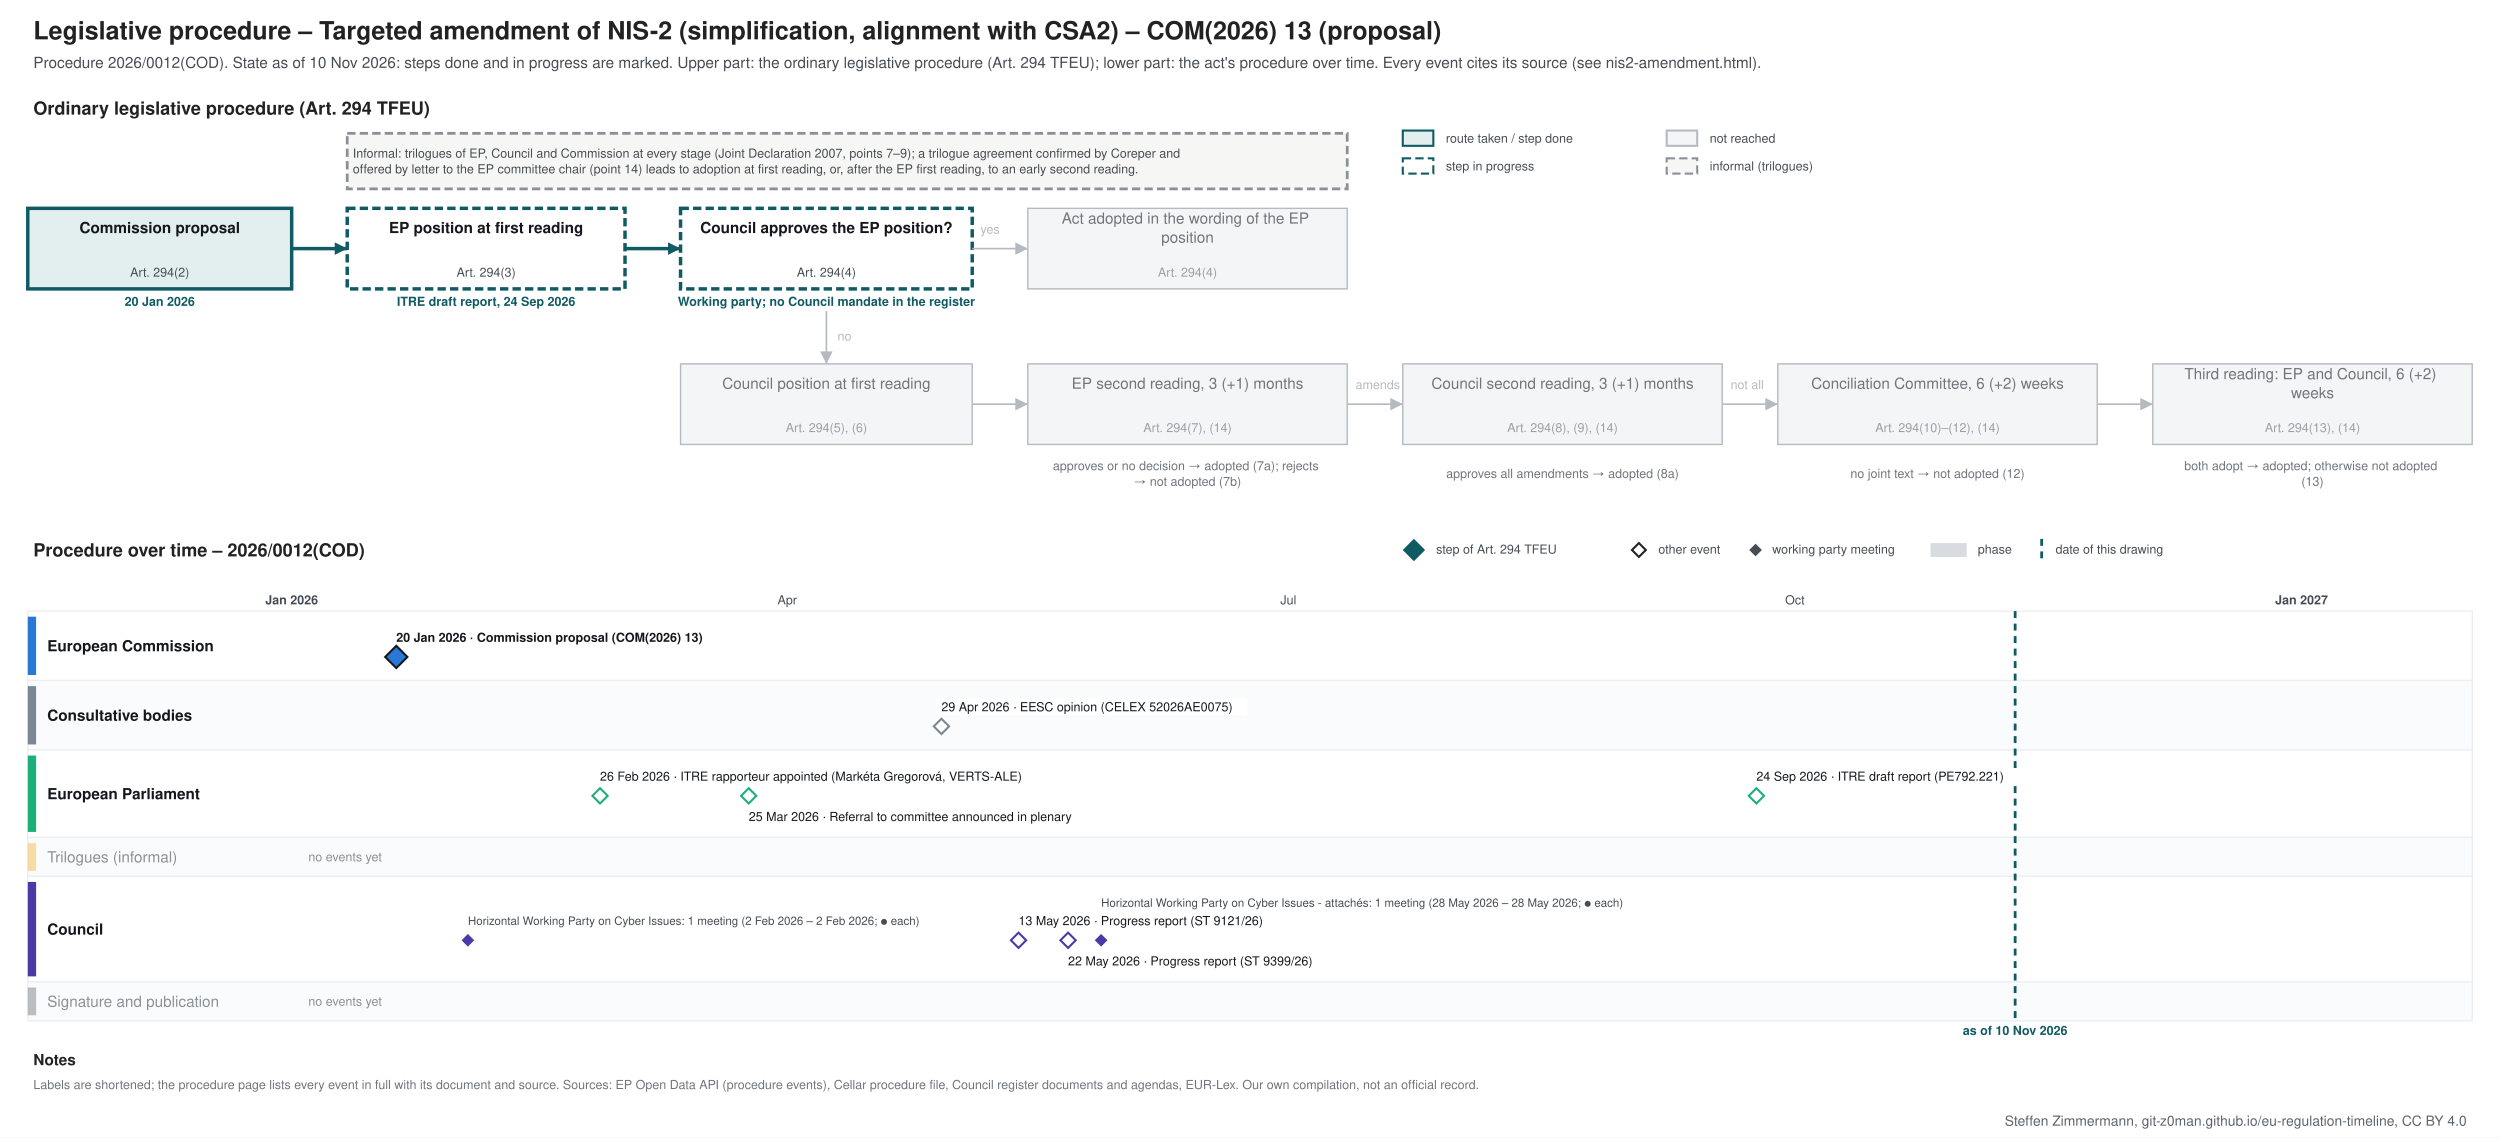
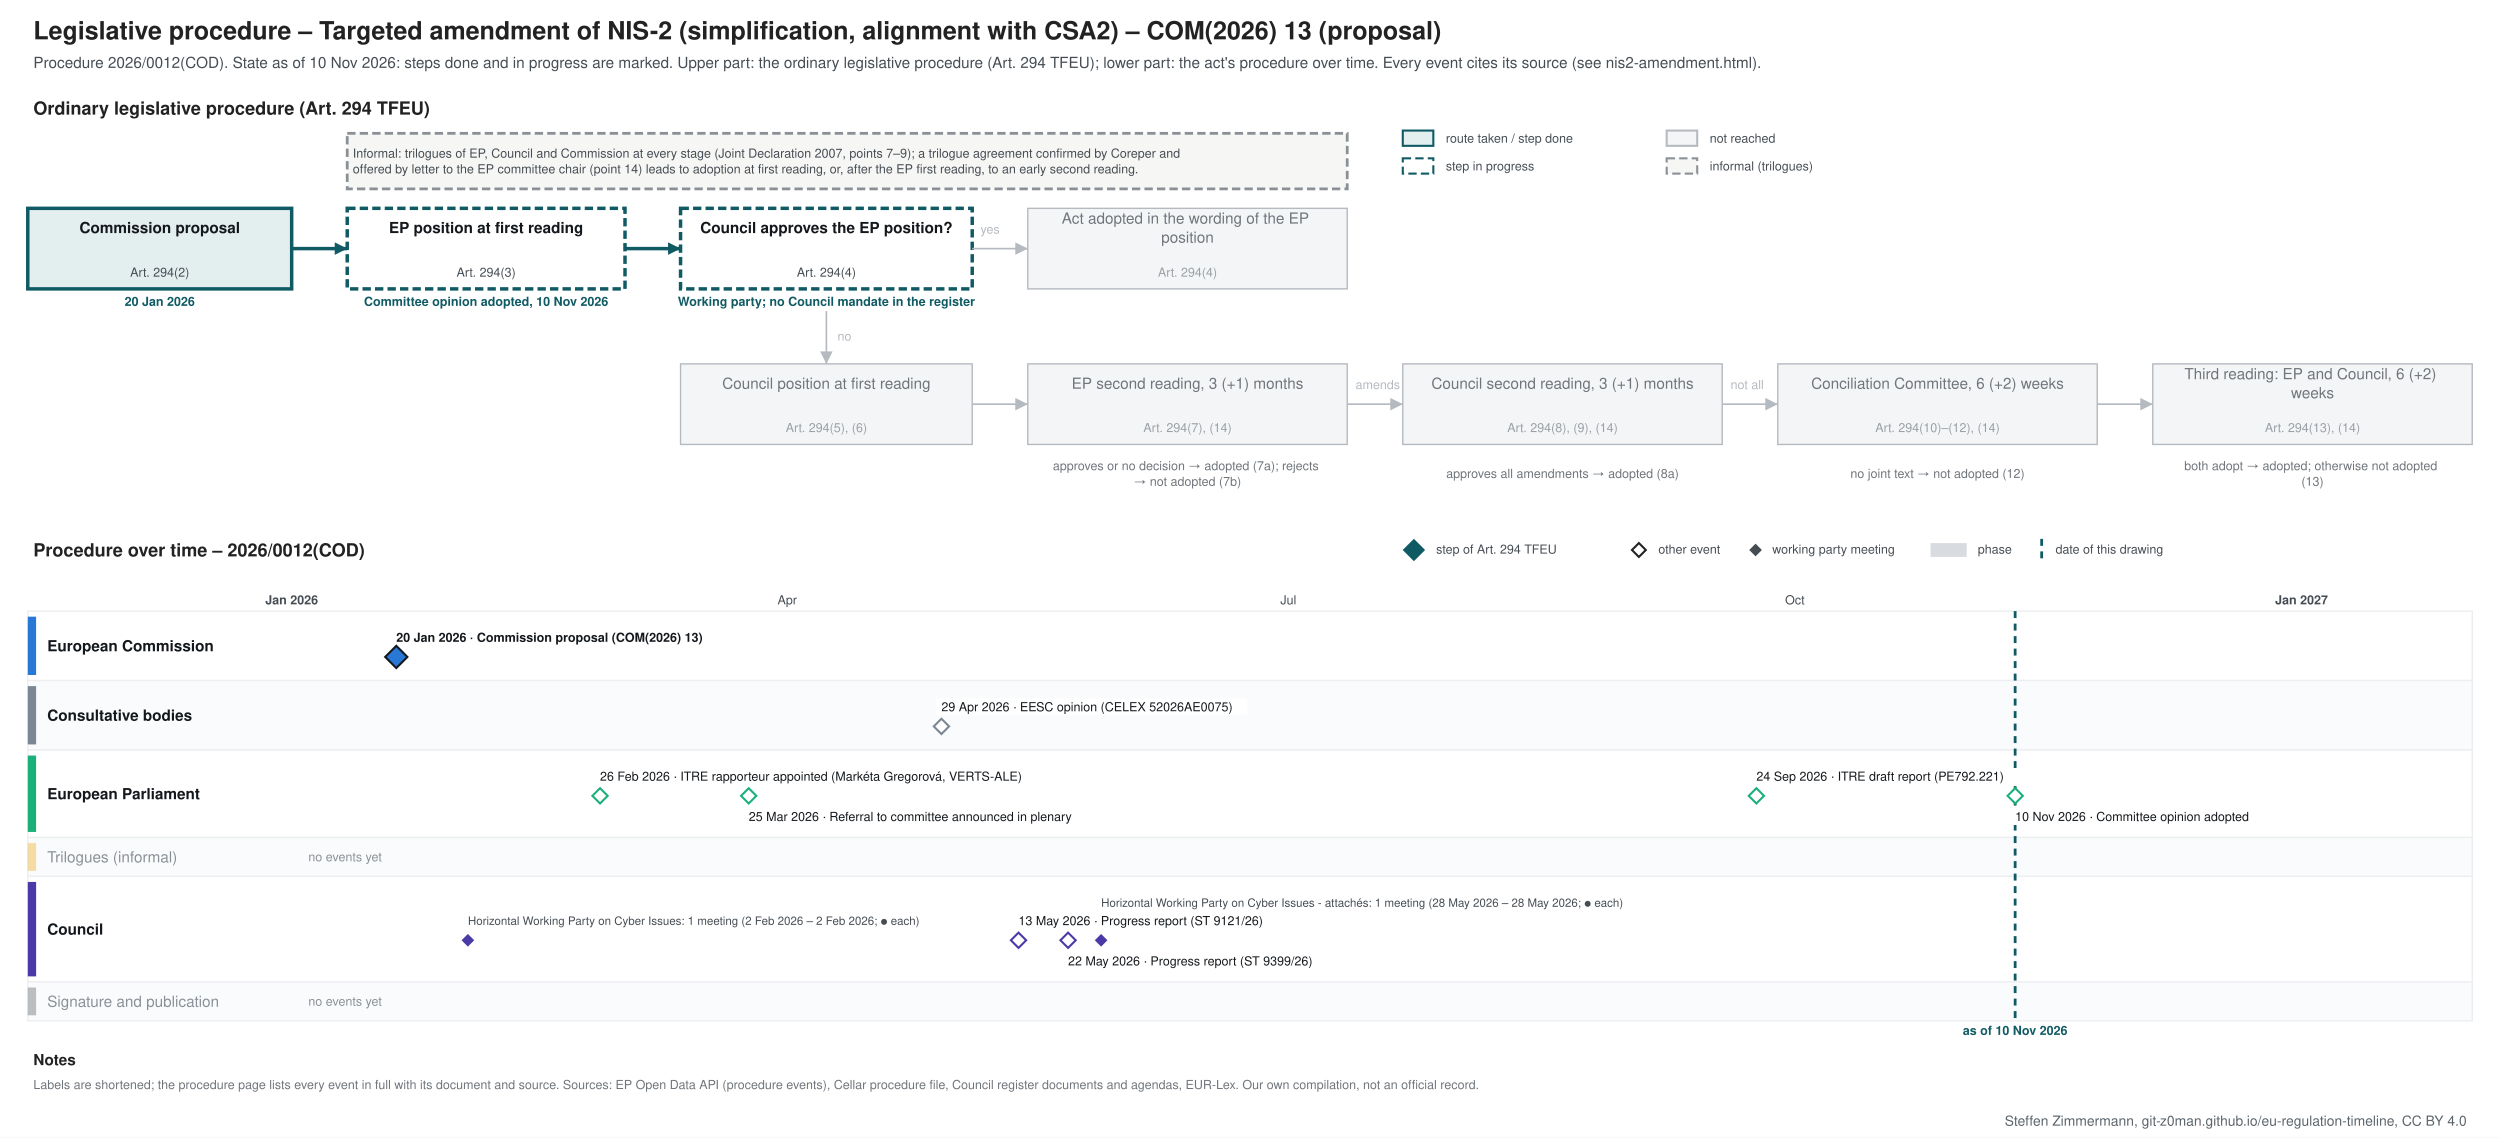
<svg xmlns="http://www.w3.org/2000/svg" xmlns:xlink="http://www.w3.org/1999/xlink" width="1800" height="819" viewBox="0 0 1800 819" font-family="&quot;Source Sans 3&quot;, Helvetica, Arial, sans-serif">
  <rect width="1800" height="819" fill="#ffffff" />
  <g class="procedure" data-route="" data-state="ongoing" data-as_of="2026-11-10">
    <text font-size="18" fill="#222222" text-anchor="start" font-weight="bold">
      <tspan x="24.0" y="28.3">Legislative procedure – Targeted amendment of NIS-2 (simplification, alignment with CSA2) – COM(2026) 13 (proposal)</tspan>
    </text>
    <text font-size="11" fill="#454c53" text-anchor="start">
      <tspan x="24.0" y="48.9">Procedure 2026/0012(COD). State as of 10 Nov 2026: steps done and in progress are marked. Upper part: the ordinary legislative procedure (Art. 294 TFEU); lower part: the act's procedure over time. Every event cites its source (see nis2-amendment.html).</tspan>
    </text>
    <text font-size="13" fill="#222222" text-anchor="start" font-weight="bold">
      <tspan x="24.0" y="82.5">Ordinary legislative procedure (Art. 294 TFEU)</tspan>
    </text>
    <rect x="1010.0" y="94.0" width="22.0" height="11.0" fill="#e3eeef" stroke="#0f5a63" stroke-width="1.5" />
    <text font-size="9" fill="#454c53" text-anchor="start">
      <tspan x="1041.0" y="102.7">route taken / step done</tspan>
    </text>
    <rect x="1010.0" y="114.0" width="22.0" height="11.0" fill="#ffffff" stroke="#0f5a63" stroke-dasharray="6 3" stroke-width="1.5" />
    <text font-size="9" fill="#454c53" text-anchor="start">
      <tspan x="1041.0" y="122.7">step in progress</tspan>
    </text>
    <rect x="1200.0" y="94.0" width="22.0" height="11.0" fill="#f4f5f6" stroke="#b5bac0" stroke-width="1.5" />
    <text font-size="9" fill="#454c53" text-anchor="start">
      <tspan x="1231.0" y="102.7">not reached</tspan>
    </text>
    <rect x="1200.0" y="114.0" width="22.0" height="11.0" fill="#f6f6f4" stroke="#8a9096" stroke-dasharray="6 3" stroke-width="1.5" />
    <text font-size="9" fill="#454c53" text-anchor="start">
      <tspan x="1231.0" y="122.7">informal (trilogues)</tspan>
    </text>
    <rect x="20.0" y="150.0" width="190.0" height="58.0" fill="#e3eeef" stroke="#0f5a63" stroke-width="2.5" />
    <text font-size="11" fill="#14181c" text-anchor="middle" font-weight="bold">
      <tspan x="115.0" y="167.8">Commission proposal</tspan>
    </text>
    <text font-size="9" fill="#454c53" text-anchor="middle">
      <tspan x="115.0" y="199.2">Art. 294(2)</tspan>
    </text>
    <text font-size="9" fill="#0f5a63" text-anchor="middle" font-weight="bold">
      <tspan x="115.0" y="220.2">20 Jan 2026</tspan>
    </text>
    <rect x="250.0" y="150.0" width="200.0" height="58.0" fill="#ffffff" stroke="#0f5a63" stroke-dasharray="6 3" stroke-width="2.5" />
    <text font-size="11" fill="#14181c" text-anchor="middle" font-weight="bold">
      <tspan x="350.0" y="167.8">EP position at first reading</tspan>
    </text>
    <text font-size="9" fill="#454c53" text-anchor="middle">
      <tspan x="350.0" y="199.2">Art. 294(3)</tspan>
    </text>
    <text font-size="9" fill="#0f5a63" text-anchor="middle" font-weight="bold">
-       <tspan x="350.0" y="220.2">ITRE draft report, 24 Sep 2026</tspan>
+       <tspan x="350.0" y="220.2">Committee opinion adopted, 10 Nov 2026</tspan>
    </text>
    <rect x="490.0" y="150.0" width="210.0" height="58.0" fill="#ffffff" stroke="#0f5a63" stroke-dasharray="6 3" stroke-width="2.5" />
    <text font-size="11" fill="#14181c" text-anchor="middle" font-weight="bold">
      <tspan x="595.0" y="167.8">Council approves the EP position?</tspan>
    </text>
    <text font-size="9" fill="#454c53" text-anchor="middle">
      <tspan x="595.0" y="199.2">Art. 294(4)</tspan>
    </text>
    <text font-size="9" fill="#0f5a63" text-anchor="middle" font-weight="bold">
      <tspan x="595.0" y="220.2">Working party; no Council mandate in the register</tspan>
    </text>
    <rect x="740.0" y="150.0" width="230.0" height="58.0" fill="#f4f5f6" stroke="#b5bac0" stroke-width="1" />
    <text font-size="11" fill="#6f757b" text-anchor="middle">
      <tspan x="855.0" y="161.0">Act adopted in the wording of the EP</tspan>
      <tspan x="855.0" y="174.7">position</tspan>
    </text>
    <text font-size="9" fill="#9aa0a6" text-anchor="middle">
      <tspan x="855.0" y="199.2">Art. 294(4)</tspan>
    </text>
    <rect x="490.0" y="262.0" width="210.0" height="58.0" fill="#f4f5f6" stroke="#b5bac0" stroke-width="1" />
    <text font-size="11" fill="#6f757b" text-anchor="middle">
      <tspan x="595.0" y="279.9">Council position at first reading</tspan>
    </text>
    <text font-size="9" fill="#9aa0a6" text-anchor="middle">
      <tspan x="595.0" y="311.1">Art. 294(5), (6)</tspan>
    </text>
    <rect x="740.0" y="262.0" width="230.0" height="58.0" fill="#f4f5f6" stroke="#b5bac0" stroke-width="1" />
    <text font-size="11" fill="#6f757b" text-anchor="middle">
      <tspan x="855.0" y="279.9">EP second reading, 3 (+1) months</tspan>
    </text>
    <text font-size="9" fill="#9aa0a6" text-anchor="middle">
      <tspan x="855.0" y="311.1">Art. 294(7), (14)</tspan>
    </text>
    <rect x="1010.0" y="262.0" width="230.0" height="58.0" fill="#f4f5f6" stroke="#b5bac0" stroke-width="1" />
    <text font-size="11" fill="#6f757b" text-anchor="middle">
      <tspan x="1125.0" y="279.9">Council second reading, 3 (+1) months</tspan>
    </text>
    <text font-size="9" fill="#9aa0a6" text-anchor="middle">
      <tspan x="1125.0" y="311.1">Art. 294(8), (9), (14)</tspan>
    </text>
    <rect x="1280.0" y="262.0" width="230.0" height="58.0" fill="#f4f5f6" stroke="#b5bac0" stroke-width="1" />
    <text font-size="11" fill="#6f757b" text-anchor="middle">
      <tspan x="1395.0" y="279.9">Conciliation Committee, 6 (+2) weeks</tspan>
    </text>
    <text font-size="9" fill="#9aa0a6" text-anchor="middle">
      <tspan x="1395.0" y="311.1">Art. 294(10)–(12), (14)</tspan>
    </text>
    <rect x="1550.0" y="262.0" width="230.0" height="58.0" fill="#f4f5f6" stroke="#b5bac0" stroke-width="1" />
    <text font-size="11" fill="#6f757b" text-anchor="middle">
      <tspan x="1665.0" y="273.0">Third reading: EP and Council, 6 (+2)</tspan>
      <tspan x="1665.0" y="286.7">weeks</tspan>
    </text>
    <text font-size="9" fill="#9aa0a6" text-anchor="middle">
      <tspan x="1665.0" y="311.1">Art. 294(13), (14)</tspan>
    </text>
    <text font-size="9" fill="#6f757b" text-anchor="middle">
      <tspan x="855.0" y="338.5">approves or no decision → adopted (7a); rejects</tspan>
      <tspan x="855.0" y="349.8">→ not adopted (7b)</tspan>
    </text>
    <text font-size="9" fill="#6f757b" text-anchor="middle">
      <tspan x="1125.0" y="344.1">approves all amendments → adopted (8a)</tspan>
    </text>
    <text font-size="9" fill="#6f757b" text-anchor="middle">
      <tspan x="1395.0" y="344.1">no joint text → not adopted (12)</tspan>
    </text>
    <text font-size="9" fill="#6f757b" text-anchor="middle">
      <tspan x="1665.0" y="338.5">both adopt → adopted; otherwise not adopted</tspan>
      <tspan x="1665.0" y="349.8">(13)</tspan>
    </text>
    <polyline points="210.0,179.0 250.0,179.0" fill="none" stroke="#0f5a63" stroke-width="2.5" />
    <polygon points="250.0,179.0 241.0,183.5 241.0,174.5" fill="#0f5a63" />
    <polyline points="450.0,179.0 490.0,179.0" fill="none" stroke="#0f5a63" stroke-width="2.5" />
    <polygon points="490.0,179.0 481.0,183.5 481.0,174.5" fill="#0f5a63" />
    <polyline points="700.0,179.0 740.0,179.0" fill="none" stroke="#b5bac0" stroke-width="1.2" />
    <polygon points="740.0,179.0 731.0,183.5 731.0,174.5" fill="#b5bac0" />
    <text font-size="9" fill="#b5bac0" text-anchor="start">
      <tspan x="706.0" y="168.2">yes</tspan>
    </text>
    <polyline points="595.0,224.0 595.0,262.0" fill="none" stroke="#b5bac0" stroke-width="1.2" />
    <polygon points="595.0,262.0 590.5,253.0 599.5,253.0" fill="#b5bac0" />
    <text font-size="9" fill="#b5bac0" text-anchor="start">
      <tspan x="603.0" y="245.2">no</tspan>
    </text>
    <polyline points="700.0,291.0 740.0,291.0" fill="none" stroke="#b5bac0" stroke-width="1.2" />
    <polygon points="740.0,291.0 731.0,295.5 731.0,286.5" fill="#b5bac0" />
    <polyline points="970.0,291.0 1010.0,291.0" fill="none" stroke="#b5bac0" stroke-width="1.2" />
    <polygon points="1010.0,291.0 1001.0,295.5 1001.0,286.5" fill="#b5bac0" />
    <polyline points="1240.0,291.0 1280.0,291.0" fill="none" stroke="#b5bac0" stroke-width="1.2" />
    <polygon points="1280.0,291.0 1271.0,295.5 1271.0,286.5" fill="#b5bac0" />
    <polyline points="1510.0,291.0 1550.0,291.0" fill="none" stroke="#b5bac0" stroke-width="1.2" />
    <polygon points="1550.0,291.0 1541.0,295.5 1541.0,286.5" fill="#b5bac0" />
    <text font-size="9" fill="#b5bac0" text-anchor="start">
      <tspan x="976.0" y="280.1">amends</tspan>
    </text>
    <text font-size="9" fill="#b5bac0" text-anchor="start">
      <tspan x="1246.0" y="280.1">not all</tspan>
    </text>
    <rect x="250.0" y="96.0" width="720.0" height="40.0" fill="#f6f6f4" stroke="#8a9096" stroke-dasharray="6 3" stroke-width="2" />
    <text font-size="9" fill="#454c53" text-anchor="start">
      <tspan x="254.0" y="113.5">Informal: trilogues of EP, Council and Commission at every stage (Joint Declaration 2007, points 7–9); a trilogue agreement confirmed by Coreper and</tspan>
      <tspan x="254.0" y="124.8">offered by letter to the EP committee chair (point 14) leads to adoption at first reading, or, after the EP first reading, to an early second reading.</tspan>
    </text>
    <text font-size="13" fill="#222222" text-anchor="start" font-weight="bold">
      <tspan x="24.0" y="400.6">Procedure over time – 2026/0012(COD)</tspan>
    </text>
    <polygon points="1018,389 1025,396 1018,403 1011,396" fill="#0f5a63" stroke="#0f5a63" stroke-width="1.5" />
    <text font-size="9" fill="#454c53" text-anchor="start">
      <tspan x="1034.0" y="398.6">step of Art. 294 TFEU</tspan>
    </text>
    <polygon points="1180,391 1185,396 1180,401 1175,396" fill="#ffffff" stroke="#222222" stroke-width="1.5" />
    <text font-size="9" fill="#454c53" text-anchor="start">
      <tspan x="1194.0" y="398.6">other event</tspan>
    </text>
    <polygon points="1264,392.5 1267.5,396 1264,399.5 1260.5,396" fill="#454c53" stroke="#454c53" stroke-width="1.5" />
    <text font-size="9" fill="#454c53" text-anchor="start">
      <tspan x="1276.0" y="398.6">working party meeting</tspan>
    </text>
    <rect x="1390.0" y="391.0" width="26.0" height="10.0" fill="#7b8794" stroke="none" opacity="0.3" />
    <text font-size="9" fill="#454c53" text-anchor="start">
      <tspan x="1424.0" y="398.6">phase</tspan>
    </text>
    <line x1="1470.0" y1="388.0" x2="1470.0" y2="403.0" stroke="#0f5a63" stroke-width="2" stroke-dasharray="5 4" />
    <text font-size="9" fill="#454c53" text-anchor="start">
      <tspan x="1480.0" y="398.6">date of this drawing</tspan>
    </text>
    <line x1="210.0" y1="440.0" x2="210.0" y2="735.0" stroke="#b5bac0" stroke-width="1" />
    <text font-size="9" fill="#454c53" text-anchor="middle" font-weight="bold">
      <tspan x="210.0" y="435.1">Jan 2026</tspan>
    </text>
    <line x1="332.9" y1="440.0" x2="332.9" y2="735.0" stroke="#e3e6e9" stroke-width="1" />
    <line x1="443.9" y1="440.0" x2="443.9" y2="735.0" stroke="#e3e6e9" stroke-width="1" />
    <line x1="566.8" y1="440.0" x2="566.8" y2="735.0" stroke="#e3e6e9" stroke-width="1" />
    <text font-size="9" fill="#454c53" text-anchor="middle">
      <tspan x="566.8" y="435.1">Apr</tspan>
    </text>
    <line x1="685.8" y1="440.0" x2="685.8" y2="735.0" stroke="#e3e6e9" stroke-width="1" />
    <line x1="808.7" y1="440.0" x2="808.7" y2="735.0" stroke="#e3e6e9" stroke-width="1" />
    <line x1="927.6" y1="440.0" x2="927.6" y2="735.0" stroke="#e3e6e9" stroke-width="1" />
    <text font-size="9" fill="#454c53" text-anchor="middle">
      <tspan x="927.6" y="435.1">Jul</tspan>
    </text>
    <line x1="1050.5" y1="440.0" x2="1050.5" y2="735.0" stroke="#e3e6e9" stroke-width="1" />
    <line x1="1173.4" y1="440.0" x2="1173.4" y2="735.0" stroke="#e3e6e9" stroke-width="1" />
    <line x1="1292.3" y1="440.0" x2="1292.3" y2="735.0" stroke="#e3e6e9" stroke-width="1" />
    <text font-size="9" fill="#454c53" text-anchor="middle">
      <tspan x="1292.3" y="435.1">Oct</tspan>
    </text>
    <line x1="1415.3" y1="440.0" x2="1415.3" y2="735.0" stroke="#e3e6e9" stroke-width="1" />
    <line x1="1534.2" y1="440.0" x2="1534.2" y2="735.0" stroke="#e3e6e9" stroke-width="1" />
    <line x1="1657.1" y1="440.0" x2="1657.1" y2="735.0" stroke="#b5bac0" stroke-width="1" />
    <text font-size="9" fill="#454c53" text-anchor="middle" font-weight="bold">
      <tspan x="1657.1" y="435.1">Jan 2027</tspan>
    </text>
    <line x1="1780.0" y1="440.0" x2="1780.0" y2="735.0" stroke="#e3e6e9" stroke-width="1" />
    <rect x="20.0" y="440.0" width="1760.0" height="50.0" fill="#ffffff" stroke="#eceef0" />
    <rect x="20.0" y="444.0" width="6.0" height="42.0" fill="#2a78d6" stroke="none" />
    <text font-size="11" fill="#14181c" text-anchor="start" font-weight="bold">
      <tspan x="34.0" y="468.9">European Commission</tspan>
    </text>
    <rect x="20.0" y="490.0" width="1760.0" height="50.0" fill="#fafbfc" stroke="#eceef0" />
    <rect x="20.0" y="494.0" width="6.0" height="42.0" fill="#7b8794" stroke="none" />
    <text font-size="11" fill="#14181c" text-anchor="start" font-weight="bold">
      <tspan x="34.0" y="518.9">Consultative bodies</tspan>
    </text>
    <rect x="20.0" y="540.0" width="1760.0" height="63.0" fill="#ffffff" stroke="#eceef0" />
    <rect x="20.0" y="544.0" width="6.0" height="55.0" fill="#1baf7a" stroke="none" />
    <text font-size="11" fill="#14181c" text-anchor="start" font-weight="bold">
      <tspan x="34.0" y="575.4">European Parliament</tspan>
    </text>
    <rect x="20.0" y="603.0" width="1760.0" height="28.0" fill="#fafbfc" stroke="#eceef0" />
    <rect x="20.0" y="607.0" width="6.0" height="20.0" fill="#eda100" stroke="none" opacity="0.35" />
    <text font-size="11" fill="#8a9097" text-anchor="start">
      <tspan x="34.0" y="620.9">Trilogues (informal)</tspan>
    </text>
    <text font-size="9" fill="#8a9097" text-anchor="start">
      <tspan x="222.0" y="620.1">no events yet</tspan>
    </text>
    <rect x="20.0" y="631.0" width="1760.0" height="76.0" fill="#ffffff" stroke="#eceef0" />
    <rect x="20.0" y="635.0" width="6.0" height="68.0" fill="#4a3aa7" stroke="none" />
    <text font-size="11" fill="#14181c" text-anchor="start" font-weight="bold">
      <tspan x="34.0" y="672.9">Council</tspan>
    </text>
    <rect x="20.0" y="707.0" width="1760.0" height="28.0" fill="#fafbfc" stroke="#eceef0" />
    <rect x="20.0" y="711.0" width="6.0" height="20.0" fill="#454c53" stroke="none" opacity="0.35" />
    <text font-size="11" fill="#8a9097" text-anchor="start">
      <tspan x="34.0" y="724.9">Signature and publication</tspan>
    </text>
    <text font-size="9" fill="#8a9097" text-anchor="start">
      <tspan x="222.0" y="724.1">no events yet</tspan>
    </text>
    <line x1="1450.9" y1="440.0" x2="1450.9" y2="735.0" stroke="#0f5a63" stroke-width="2" stroke-dasharray="5 4" />
    <text font-size="9" fill="#0f5a63" text-anchor="middle" font-weight="bold">
      <tspan x="1450.9" y="745.1">as of 10 Nov 2026</tspan>
    </text>
    <rect x="281.3" y="453.0" width="248.0" height="12.0" fill="#ffffff" />
    <a xlink:href="https://eur-lex.europa.eu/legal-content/EN/TXT/?uri=CELEX:52026PC0013" target="_blank">
      <text font-size="9" fill="#14181c" text-anchor="start" font-weight="bold">
        <tspan x="285.3" y="462.1">20 Jan 2026 · Commission proposal (COM(2026) 13)</tspan>
      </text>
    </a>
    <a xlink:href="https://eur-lex.europa.eu/legal-content/EN/TXT/?uri=CELEX:52026PC0013" target="_blank">
      <polygon points="285.328,465 293.328,473 285.328,481 277.328,473" fill="#2a78d6" stroke="#14181c" stroke-width="1.5" />
    </a>
    <rect x="673.8" y="503.0" width="224.2" height="12.0" fill="#ffffff" />
    <a xlink:href="https://eur-lex.europa.eu/legal-content/EN/TXT/?uri=CELEX:52026AE0075" target="_blank">
      <text font-size="9" fill="#14181c" text-anchor="start">
        <tspan x="677.8" y="512.1">29 Apr 2026 · EESC opinion (CELEX 52026AE0075)</tspan>
      </text>
    </a>
    <a xlink:href="https://eur-lex.europa.eu/legal-content/EN/TXT/?uri=CELEX:52026AE0075" target="_blank">
      <polygon points="677.828,517.5 683.328,523 677.828,528.5 672.328,523" fill="#ffffff" stroke="#7b8794" stroke-width="1.5" />
    </a>
    <rect x="428.0" y="553.0" width="337.0" height="12.0" fill="#ffffff" />
    <text font-size="9" fill="#14181c" text-anchor="start">
      <tspan x="432.0" y="562.1">26 Feb 2026 · ITRE rapporteur appointed (Markéta Gregorová, VERTS-ALE)</tspan>
    </text>
    <rect x="535.1" y="582.0" width="271.2" height="12.0" fill="#ffffff" />
    <text font-size="9" fill="#14181c" text-anchor="start">
      <tspan x="539.1" y="591.1">25 Mar 2026 · Referral to committee announced in plenary</tspan>
    </text>
    <rect x="1260.6" y="553.0" width="210.1" height="12.0" fill="#ffffff" />
    <a xlink:href="https://data.europarl.europa.eu/distribution/reds_iCmRp-Dft/ITRE-PR-792221/ITRE-PR-792221_en.pdf" target="_blank">
      <text font-size="9" fill="#14181c" text-anchor="start">
        <tspan x="1264.6" y="562.1">24 Sep 2026 · ITRE draft report (PE792.221)</tspan>
      </text>
    </a>
+     <rect x="1446.9" y="582.0" width="191.3" height="12.0" fill="#ffffff" />
+     <text font-size="9" fill="#14181c" text-anchor="start">
+       <tspan x="1450.9" y="591.1">10 Nov 2026 · Committee opinion adopted</tspan>
+     </text>
    <g>
      <polygon points="432.02,567.5 437.52,573 432.02,578.5 426.52,573" fill="#ffffff" stroke="#1baf7a" stroke-width="1.5" />
    </g>
    <g>
      <polygon points="539.066,567.5 544.566,573 539.066,578.5 533.566,573" fill="#ffffff" stroke="#1baf7a" stroke-width="1.5" />
    </g>
    <a xlink:href="https://data.europarl.europa.eu/distribution/reds_iCmRp-Dft/ITRE-PR-792221/ITRE-PR-792221_en.pdf" target="_blank">
      <polygon points="1264.596,567.5 1270.096,573 1264.596,578.5 1259.096,573" fill="#ffffff" stroke="#1baf7a" stroke-width="1.5" />
    </a>
+     <g>
+       <polygon points="1450.934,567.5 1456.434,573 1450.934,578.5 1445.434,573" fill="#ffffff" stroke="#1baf7a" stroke-width="1.5" />
+     </g>
    <rect x="729.3" y="657.0" width="205.4" height="12.0" fill="#ffffff" />
    <a xlink:href="https://data.consilium.europa.eu/doc/document/ST-9121-2026-INIT/en/pdf" target="_blank">
      <text font-size="9" fill="#14181c" text-anchor="start">
        <tspan x="733.3" y="666.1">13 May 2026 · Progress report (ST 9121/26)</tspan>
      </text>
    </a>
    <rect x="765.0" y="686.0" width="205.4" height="12.0" fill="#ffffff" />
    <a xlink:href="https://data.consilium.europa.eu/doc/document/ST-9399-2026-INIT/en/pdf" target="_blank">
      <text font-size="9" fill="#14181c" text-anchor="start">
        <tspan x="769.0" y="695.1">22 May 2026 · Progress report (ST 9399/26)</tspan>
      </text>
    </a>
    <text font-size="8.3" fill="#454c53" text-anchor="start">
      <tspan x="336.9" y="665.9">Horizontal Working Party on Cyber Issues: 1 meeting (2 Feb 2026 – 2 Feb 2026; ● each)</tspan>
    </text>
    <text font-size="8.3" fill="#454c53" text-anchor="start">
      <tspan x="792.8" y="652.9">Horizontal Working Party on Cyber Issues - attachés: 1 meeting (28 May 2026 – 28 May 2026; ● each)</tspan>
    </text>
    <a xlink:href="https://data.consilium.europa.eu/doc/document/CM-1440-2026-REV-1/en/pdf" target="_blank">
      <polygon points="336.869,673.5 340.369,677 336.869,680.5 333.369,677" fill="#4a3aa7" stroke="#4a3aa7" stroke-width="1.5" />
    </a>
    <a xlink:href="https://data.consilium.europa.eu/doc/document/ST-9121-2026-INIT/en/pdf" target="_blank">
      <polygon points="733.333,671.5 738.833,677 733.333,682.5 727.833,677" fill="#ffffff" stroke="#4a3aa7" stroke-width="1.5" />
    </a>
    <a xlink:href="https://data.consilium.europa.eu/doc/document/ST-9399-2026-INIT/en/pdf" target="_blank">
      <polygon points="769.015,671.5 774.515,677 769.015,682.5 763.515,677" fill="#ffffff" stroke="#4a3aa7" stroke-width="1.5" />
    </a>
    <a xlink:href="https://data.consilium.europa.eu/doc/document/CM-2950-2026-INIT/en/pdf" target="_blank">
      <polygon points="792.803,673.5 796.303,677 792.803,680.5 789.303,677" fill="#4a3aa7" stroke="#4a3aa7" stroke-width="1.5" />
    </a>
    <text font-size="11" fill="#222222" text-anchor="start" font-weight="bold">
      <tspan x="24.0" y="766.9">Notes</tspan>
    </text>
    <text font-size="9" fill="#6f757b" text-anchor="start">
      <tspan x="24.0" y="784.1">Labels are shortened; the procedure page lists every event in full with its document and source. Sources: EP Open Data API (procedure events), Cellar procedure file, Council register documents and agendas, EUR-Lex. Our own compilation, not an official record.</tspan>
    </text>
  </g>
  <text font-size="10" fill="#5b646b" text-anchor="end">
    <tspan x="1776.0" y="810.5">Steffen Zimmermann, git-z0man.github.io/eu-regulation-timeline, CC BY 4.0</tspan>
  </text>
</svg>
